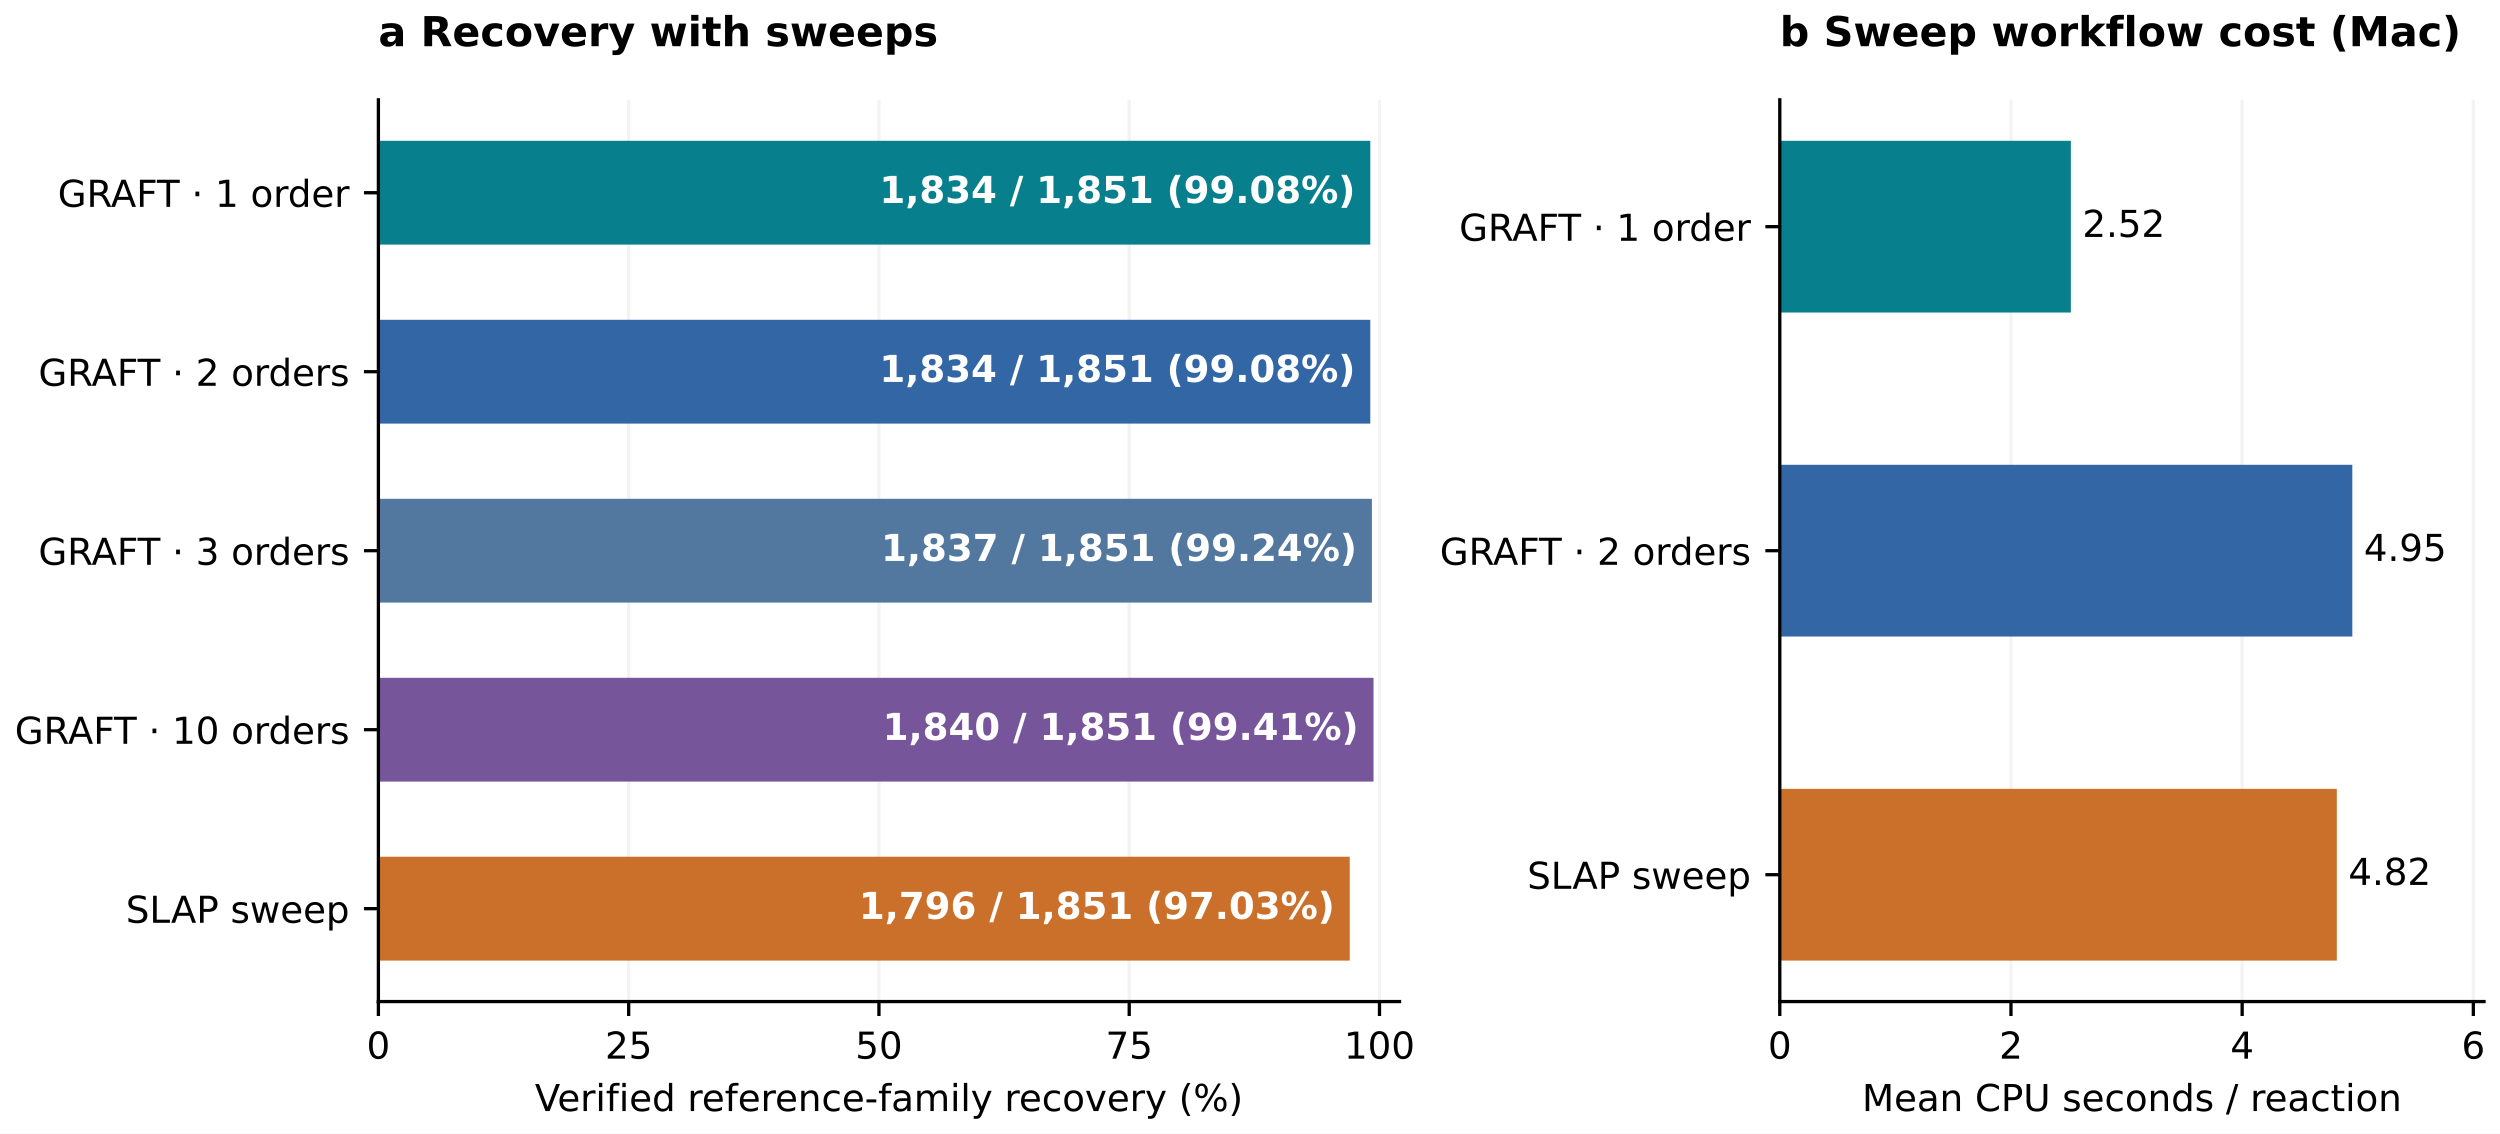
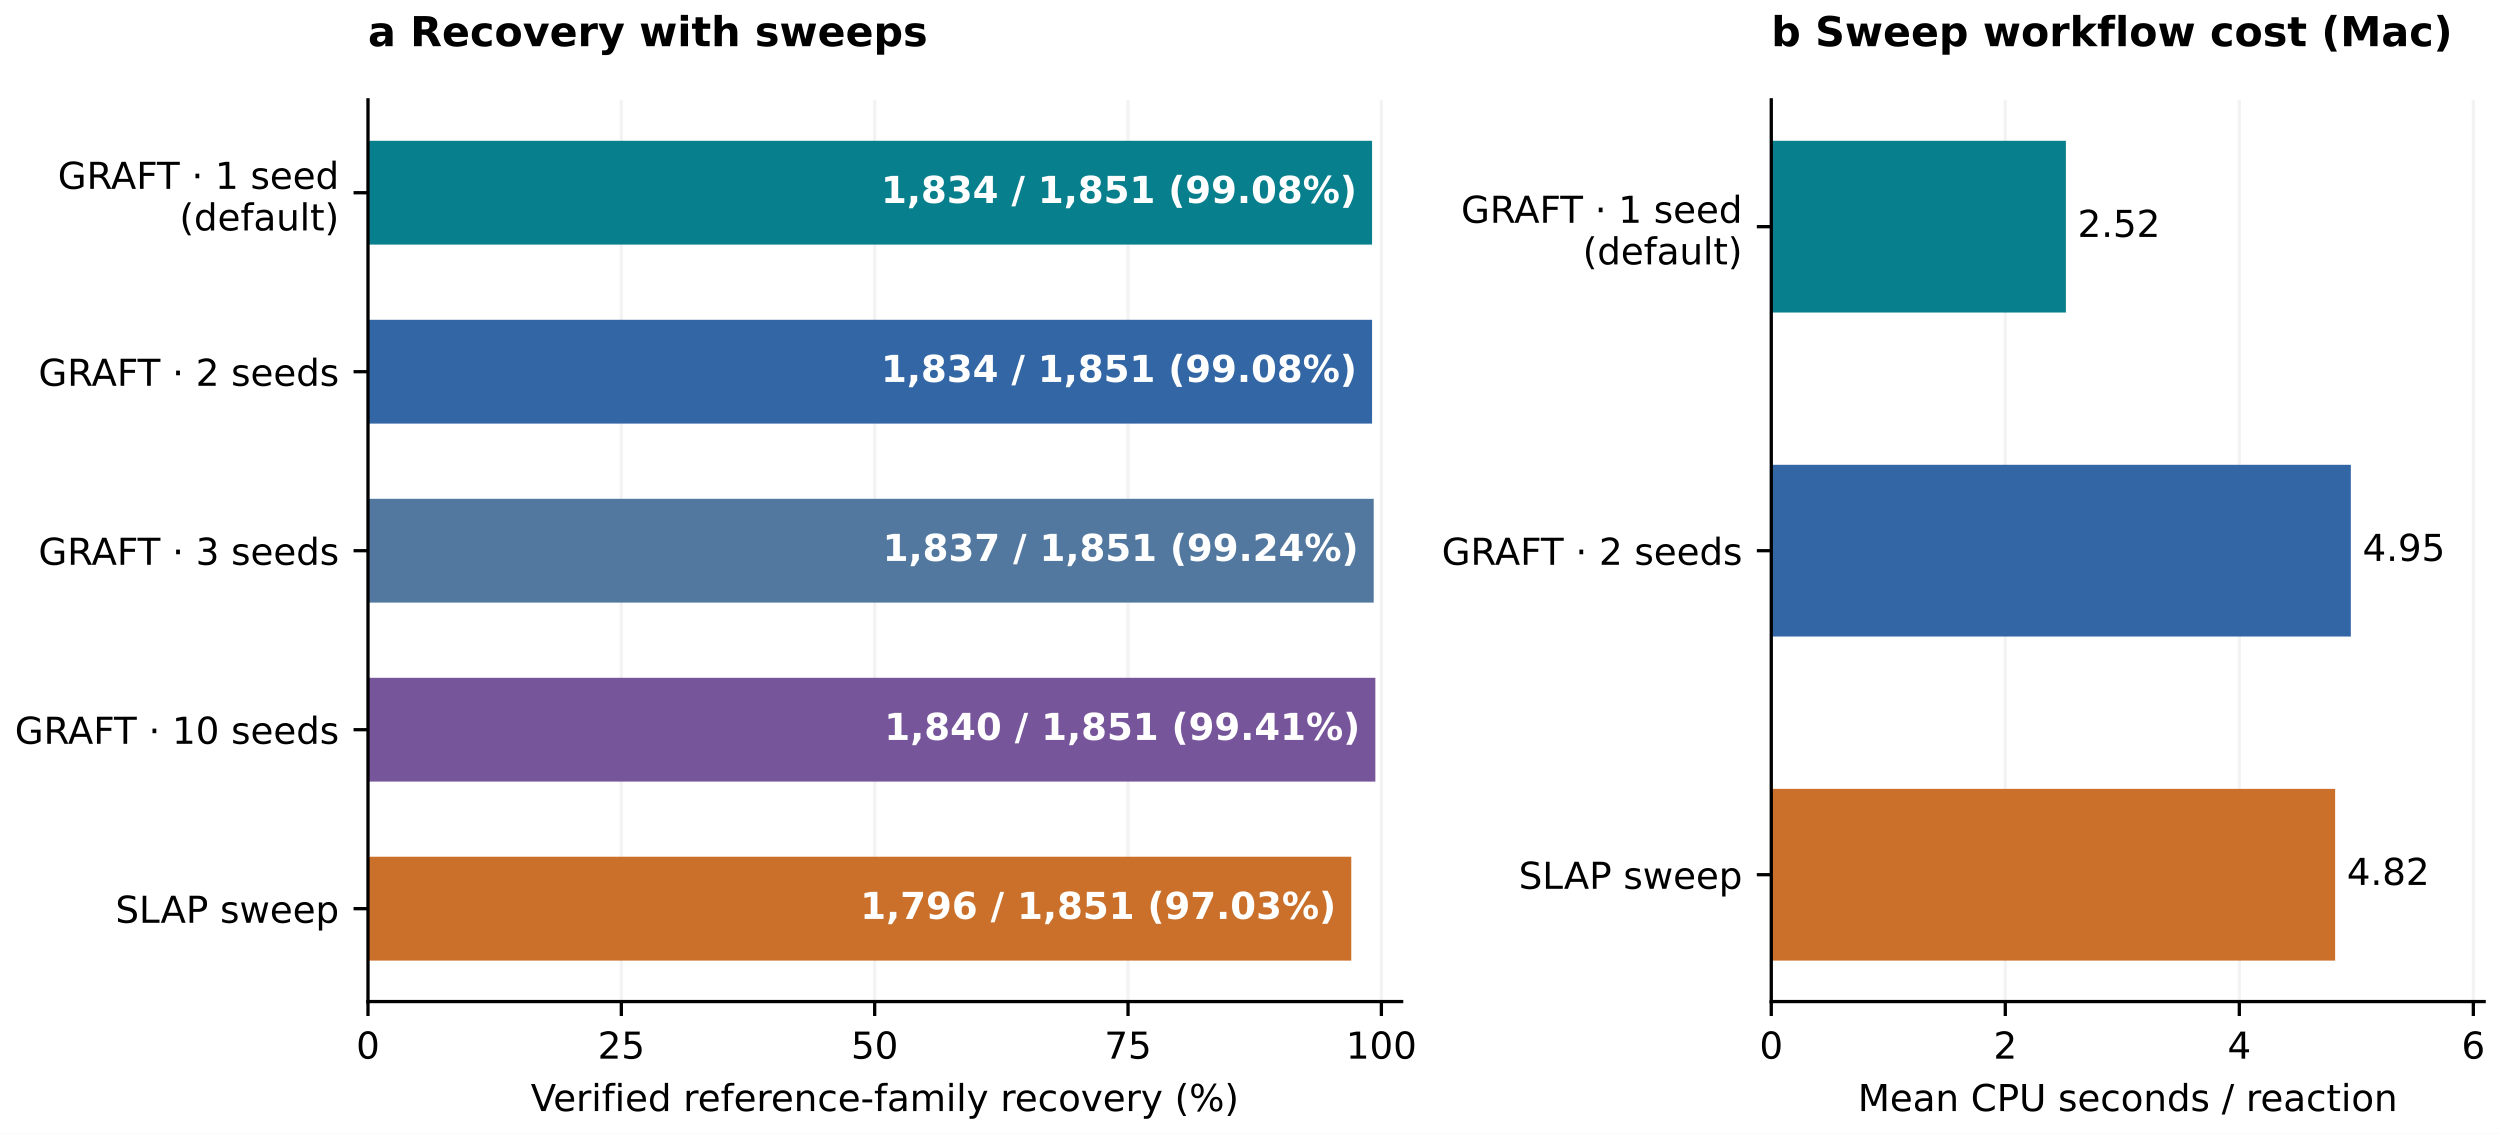
<svg xmlns="http://www.w3.org/2000/svg" xmlns:xlink="http://www.w3.org/1999/xlink" width="606pt" height="274.8pt" viewBox="0 0 606 274.8" version="1.1">
  <defs>
    <style type="text/css">*{stroke-linejoin: round; stroke-linecap: butt}</style>
  </defs>
  <g id="figure_1">
    <g id="patch_1">
      <path d="M 0 274.8  L 606 274.8  L 606 0  L 0 0  z " style="fill: #ffffff" />
    </g>
    <g id="axes_1">
      <g id="patch_2">
-         <path d="M 91.722 242.779  L 339.241 242.779  L 339.241 24.198  L 91.722 24.198  z " style="fill: #ffffff" />
+         <path d="M 89.2 242.779  L 339.758 242.779  L 339.758 24.198  L 89.2 24.198  z " style="fill: #ffffff" />
      </g>
      <g id="matplotlib.axis_1">
        <g id="xtick_1">
          <g id="line2d_1">
-             <path d="M 91.722 242.779  L 91.722 24.198  " clip-path="url(#p575fc1228e)" style="fill: none; stroke: #b0b0b0; stroke-opacity: 0.15; stroke-width: 0.8; stroke-linecap: square" />
+             <path d="M 89.2 242.779  L 89.2 24.198  " clip-path="url(#pf2087cbfb0)" style="fill: none; stroke: #b0b0b0; stroke-opacity: 0.15; stroke-width: 0.8; stroke-linecap: square" />
          </g>
          <g id="line2d_2">
            <defs>
-               <path id="mc0bd958070" d="M 0 0  L 0 3.5  " style="stroke: #000000; stroke-width: 0.8" />
+               <path id="md3968e73ae" d="M 0 0  L 0 3.5  " style="stroke: #000000; stroke-width: 0.8" />
            </defs>
            <g>
-               <use xlink:href="#mc0bd958070" x="91.722" y="242.779" style="stroke: #000000; stroke-width: 0.8" />
+               <use xlink:href="#md3968e73ae" x="89.2" y="242.779" style="stroke: #000000; stroke-width: 0.8" />
            </g>
          </g>
          <g id="text_1">
-             <text style="font-size: 9px; font-family: 'DejaVu Sans'; text-anchor: middle" x="91.722" y="256.617" transform="rotate(-0 91.72234 256.6175)">0</text>
+             <text style="font-size: 9px; font-family: 'DejaVu Sans'; text-anchor: middle" x="89.2" y="256.617" transform="rotate(-0 89.19953 256.6175)">0</text>
          </g>
        </g>
        <g id="xtick_2">
          <g id="line2d_3">
-             <path d="M 152.389 242.779  L 152.389 24.198  " clip-path="url(#p575fc1228e)" style="fill: none; stroke: #b0b0b0; stroke-opacity: 0.15; stroke-width: 0.8; stroke-linecap: square" />
+             <path d="M 150.611 242.779  L 150.611 24.198  " clip-path="url(#pf2087cbfb0)" style="fill: none; stroke: #b0b0b0; stroke-opacity: 0.15; stroke-width: 0.8; stroke-linecap: square" />
          </g>
          <g id="line2d_4">
            <g>
-               <use xlink:href="#mc0bd958070" x="152.389" y="242.779" style="stroke: #000000; stroke-width: 0.8" />
+               <use xlink:href="#md3968e73ae" x="150.611" y="242.779" style="stroke: #000000; stroke-width: 0.8" />
            </g>
          </g>
          <g id="text_2">
-             <text style="font-size: 9px; font-family: 'DejaVu Sans'; text-anchor: middle" x="152.389" y="256.617" transform="rotate(-0 152.3886 256.6175)">25</text>
+             <text style="font-size: 9px; font-family: 'DejaVu Sans'; text-anchor: middle" x="150.611" y="256.617" transform="rotate(-0 150.611 256.6175)">25</text>
          </g>
        </g>
        <g id="xtick_3">
          <g id="line2d_5">
-             <path d="M 213.055 242.779  L 213.055 24.198  " clip-path="url(#p575fc1228e)" style="fill: none; stroke: #b0b0b0; stroke-opacity: 0.15; stroke-width: 0.8; stroke-linecap: square" />
+             <path d="M 212.022 242.779  L 212.022 24.198  " clip-path="url(#pf2087cbfb0)" style="fill: none; stroke: #b0b0b0; stroke-opacity: 0.15; stroke-width: 0.8; stroke-linecap: square" />
          </g>
          <g id="line2d_6">
            <g>
-               <use xlink:href="#mc0bd958070" x="213.055" y="242.779" style="stroke: #000000; stroke-width: 0.8" />
+               <use xlink:href="#md3968e73ae" x="212.022" y="242.779" style="stroke: #000000; stroke-width: 0.8" />
            </g>
          </g>
          <g id="text_3">
-             <text style="font-size: 9px; font-family: 'DejaVu Sans'; text-anchor: middle" x="213.055" y="256.617" transform="rotate(-0 213.0549 256.6175)">50</text>
+             <text style="font-size: 9px; font-family: 'DejaVu Sans'; text-anchor: middle" x="212.022" y="256.617" transform="rotate(-0 212.0225 256.6175)">50</text>
          </g>
        </g>
        <g id="xtick_4">
          <g id="line2d_7">
-             <path d="M 273.721 242.779  L 273.721 24.198  " clip-path="url(#p575fc1228e)" style="fill: none; stroke: #b0b0b0; stroke-opacity: 0.15; stroke-width: 0.8; stroke-linecap: square" />
+             <path d="M 273.434 242.779  L 273.434 24.198  " clip-path="url(#pf2087cbfb0)" style="fill: none; stroke: #b0b0b0; stroke-opacity: 0.15; stroke-width: 0.8; stroke-linecap: square" />
          </g>
          <g id="line2d_8">
            <g>
-               <use xlink:href="#mc0bd958070" x="273.721" y="242.779" style="stroke: #000000; stroke-width: 0.8" />
+               <use xlink:href="#md3968e73ae" x="273.434" y="242.779" style="stroke: #000000; stroke-width: 0.8" />
            </g>
          </g>
          <g id="text_4">
-             <text style="font-size: 9px; font-family: 'DejaVu Sans'; text-anchor: middle" x="273.721" y="256.617" transform="rotate(-0 273.7212 256.6175)">75</text>
+             <text style="font-size: 9px; font-family: 'DejaVu Sans'; text-anchor: middle" x="273.434" y="256.617" transform="rotate(-0 273.4339 256.6175)">75</text>
          </g>
        </g>
        <g id="xtick_5">
          <g id="line2d_9">
-             <path d="M 334.388 242.779  L 334.388 24.198  " clip-path="url(#p575fc1228e)" style="fill: none; stroke: #b0b0b0; stroke-opacity: 0.15; stroke-width: 0.8; stroke-linecap: square" />
+             <path d="M 334.845 242.779  L 334.845 24.198  " clip-path="url(#pf2087cbfb0)" style="fill: none; stroke: #b0b0b0; stroke-opacity: 0.15; stroke-width: 0.8; stroke-linecap: square" />
          </g>
          <g id="line2d_10">
            <g>
-               <use xlink:href="#mc0bd958070" x="334.388" y="242.779" style="stroke: #000000; stroke-width: 0.8" />
+               <use xlink:href="#md3968e73ae" x="334.845" y="242.779" style="stroke: #000000; stroke-width: 0.8" />
            </g>
          </g>
          <g id="text_5">
-             <text style="font-size: 9px; font-family: 'DejaVu Sans'; text-anchor: middle" x="334.388" y="256.617" transform="rotate(-0 334.3875 256.6175)">100</text>
+             <text style="font-size: 9px; font-family: 'DejaVu Sans'; text-anchor: middle" x="334.845" y="256.617" transform="rotate(-0 334.8454 256.6175)">100</text>
          </g>
        </g>
        <g id="text_6">
-           <text style="font-size: 9px; font-family: 'DejaVu Sans'; text-anchor: middle" x="215.482" y="269.328" transform="rotate(-0 215.4816 269.3278)">Verified reference-family recovery (%)</text>
+           <text style="font-size: 9px; font-family: 'DejaVu Sans'; text-anchor: middle" x="214.479" y="269.328" transform="rotate(-0 214.4789 269.3278)">Verified reference-family recovery (%)</text>
        </g>
      </g>
      <g id="matplotlib.axis_2">
        <g id="ytick_1">
          <g id="line2d_11">
            <defs>
-               <path id="m242bc04777" d="M 0 0  L -3.5 0  " style="stroke: #000000; stroke-width: 0.8" />
+               <path id="m961185bd92" d="M 0 0  L -3.5 0  " style="stroke: #000000; stroke-width: 0.8" />
            </defs>
            <g>
-               <use xlink:href="#m242bc04777" x="91.722" y="46.716" style="stroke: #000000; stroke-width: 0.8" />
+               <use xlink:href="#m961185bd92" x="89.2" y="46.716" style="stroke: #000000; stroke-width: 0.8" />
            </g>
          </g>
          <g id="text_7">
-             <text style="font-size: 9px; font-family: 'DejaVu Sans'; text-anchor: end" x="84.722" y="50.135" transform="rotate(-0 84.72234 50.13525)">GRAFT · 1 order</text>
+             <text style="font-size: 9px; font-family: 'DejaVu Sans'" transform="translate(14.01469 45.7801)">GRAFT · 1 seed</text>
+             <text style="font-size: 9px; font-family: 'DejaVu Sans'" transform="translate(43.50937 55.85813)">(default)</text>
          </g>
        </g>
        <g id="ytick_2">
          <g id="line2d_12">
            <g>
-               <use xlink:href="#m242bc04777" x="91.722" y="90.102" style="stroke: #000000; stroke-width: 0.8" />
+               <use xlink:href="#m961185bd92" x="89.2" y="90.102" style="stroke: #000000; stroke-width: 0.8" />
            </g>
          </g>
          <g id="text_8">
-             <text style="font-size: 9px; font-family: 'DejaVu Sans'; text-anchor: end" x="84.722" y="93.522" transform="rotate(-0 84.72234 93.52161)">GRAFT · 2 orders</text>
+             <text style="font-size: 9px; font-family: 'DejaVu Sans'; text-anchor: end" x="82.2" y="93.522" transform="rotate(-0 82.19953 93.52161)">GRAFT · 2 seeds</text>
          </g>
        </g>
        <g id="ytick_3">
          <g id="line2d_13">
            <g>
-               <use xlink:href="#m242bc04777" x="91.722" y="133.489" style="stroke: #000000; stroke-width: 0.8" />
+               <use xlink:href="#m961185bd92" x="89.2" y="133.489" style="stroke: #000000; stroke-width: 0.8" />
            </g>
          </g>
          <g id="text_9">
-             <text style="font-size: 9px; font-family: 'DejaVu Sans'; text-anchor: end" x="84.722" y="136.908" transform="rotate(-0 84.72234 136.908)">GRAFT · 3 orders</text>
+             <text style="font-size: 9px; font-family: 'DejaVu Sans'; text-anchor: end" x="82.2" y="136.908" transform="rotate(-0 82.19953 136.908)">GRAFT · 3 seeds</text>
          </g>
        </g>
        <g id="ytick_4">
          <g id="line2d_14">
            <g>
-               <use xlink:href="#m242bc04777" x="91.722" y="176.875" style="stroke: #000000; stroke-width: 0.8" />
+               <use xlink:href="#m961185bd92" x="89.2" y="176.875" style="stroke: #000000; stroke-width: 0.8" />
            </g>
          </g>
          <g id="text_10">
-             <text style="font-size: 9px; font-family: 'DejaVu Sans'; text-anchor: end" x="84.722" y="180.294" transform="rotate(-0 84.72234 180.2943)">GRAFT · 10 orders</text>
+             <text style="font-size: 9px; font-family: 'DejaVu Sans'; text-anchor: end" x="82.2" y="180.294" transform="rotate(-0 82.19953 180.2943)">GRAFT · 10 seeds</text>
          </g>
        </g>
        <g id="ytick_5">
          <g id="line2d_15">
            <g>
-               <use xlink:href="#m242bc04777" x="91.722" y="220.261" style="stroke: #000000; stroke-width: 0.8" />
+               <use xlink:href="#m961185bd92" x="89.2" y="220.261" style="stroke: #000000; stroke-width: 0.8" />
            </g>
          </g>
          <g id="text_11">
-             <text style="font-size: 9px; font-family: 'DejaVu Sans'; text-anchor: end" x="84.722" y="223.681" transform="rotate(-0 84.72234 223.6807)">SLAP sweep</text>
+             <text style="font-size: 9px; font-family: 'DejaVu Sans'; text-anchor: end" x="82.2" y="223.681" transform="rotate(-0 82.19953 223.6807)">SLAP sweep</text>
          </g>
        </g>
      </g>
      <g id="patch_3">
-         <path d="M 91.722 34.134  L 332.159 34.134  L 332.159 59.298  L 91.722 59.298  z " clip-path="url(#p575fc1228e)" style="fill: #087f8c" />
+         <path d="M 89.2 34.134  L 332.589 34.134  L 332.589 59.298  L 89.2 59.298  z " clip-path="url(#pf2087cbfb0)" style="fill: #087f8c" />
      </g>
      <g id="patch_4">
-         <path d="M 91.722 77.52  L 332.159 77.52  L 332.159 102.684  L 91.722 102.684  z " clip-path="url(#p575fc1228e)" style="fill: #3366a5" />
+         <path d="M 89.2 77.52  L 332.589 77.52  L 332.589 102.684  L 89.2 102.684  z " clip-path="url(#pf2087cbfb0)" style="fill: #3366a5" />
      </g>
      <g id="patch_5">
-         <path d="M 91.722 120.907  L 332.552 120.907  L 332.552 146.071  L 91.722 146.071  z " clip-path="url(#p575fc1228e)" style="fill: #52789f" />
+         <path d="M 89.2 120.907  L 332.987 120.907  L 332.987 146.071  L 89.2 146.071  z " clip-path="url(#pf2087cbfb0)" style="fill: #52789f" />
      </g>
      <g id="patch_6">
-         <path d="M 91.722 164.293  L 332.945 164.293  L 332.945 189.457  L 91.722 189.457  z " clip-path="url(#p575fc1228e)" style="fill: #77559b" />
+         <path d="M 89.2 164.293  L 333.386 164.293  L 333.386 189.457  L 89.2 189.457  z " clip-path="url(#pf2087cbfb0)" style="fill: #77559b" />
      </g>
      <g id="patch_7">
-         <path d="M 91.722 207.679  L 327.177 207.679  L 327.177 232.843  L 91.722 232.843  z " clip-path="url(#p575fc1228e)" style="fill: #cb702a" />
+         <path d="M 89.2 207.679  L 327.546 207.679  L 327.546 232.843  L 89.2 232.843  z " clip-path="url(#pf2087cbfb0)" style="fill: #cb702a" />
      </g>
      <g id="patch_8">
-         <path d="M 91.722 242.779  L 91.722 24.198  " style="fill: none; stroke: #000000; stroke-width: 0.8; stroke-linejoin: miter; stroke-linecap: square" />
+         <path d="M 89.2 242.779  L 89.2 24.198  " style="fill: none; stroke: #000000; stroke-width: 0.8; stroke-linejoin: miter; stroke-linecap: square" />
      </g>
      <g id="patch_9">
-         <path d="M 91.722 242.779  L 339.241 242.779  " style="fill: none; stroke: #000000; stroke-width: 0.8; stroke-linejoin: miter; stroke-linecap: square" />
+         <path d="M 89.2 242.779  L 339.758 242.779  " style="fill: none; stroke: #000000; stroke-width: 0.8; stroke-linejoin: miter; stroke-linecap: square" />
      </g>
      <g id="text_12">
-         <text style="font-weight: 700; font-size: 9px; font-family: 'DejaVu Sans'; text-anchor: end; fill: #ffffff" x="328.519" y="49.199" transform="rotate(-0 328.5188 49.19939)">1,834 / 1,851  (99.08%)</text>
+         <text style="font-weight: 700; font-size: 9px; font-family: 'DejaVu Sans'; text-anchor: end; fill: #ffffff" x="328.905" y="49.199" transform="rotate(-0 328.9046 49.19939)">1,834 / 1,851  (99.08%)</text>
      </g>
      <g id="text_13">
-         <text style="font-weight: 700; font-size: 9px; font-family: 'DejaVu Sans'; text-anchor: end; fill: #ffffff" x="328.519" y="92.586" transform="rotate(-0 328.5188 92.58575)">1,834 / 1,851  (99.08%)</text>
+         <text style="font-weight: 700; font-size: 9px; font-family: 'DejaVu Sans'; text-anchor: end; fill: #ffffff" x="328.905" y="92.586" transform="rotate(-0 328.9046 92.58575)">1,834 / 1,851  (99.08%)</text>
      </g>
      <g id="text_14">
-         <text style="font-weight: 700; font-size: 9px; font-family: 'DejaVu Sans'; text-anchor: end; fill: #ffffff" x="328.912" y="135.972" transform="rotate(-0 328.9121 135.9721)">1,837 / 1,851  (99.24%)</text>
+         <text style="font-weight: 700; font-size: 9px; font-family: 'DejaVu Sans'; text-anchor: end; fill: #ffffff" x="329.303" y="135.972" transform="rotate(-0 329.3028 135.9721)">1,837 / 1,851  (99.24%)</text>
      </g>
      <g id="text_15">
-         <text style="font-weight: 700; font-size: 9px; font-family: 'DejaVu Sans'; text-anchor: end; fill: #ffffff" x="329.305" y="179.358" transform="rotate(-0 329.3054 179.3585)">1,840 / 1,851  (99.41%)</text>
+         <text style="font-weight: 700; font-size: 9px; font-family: 'DejaVu Sans'; text-anchor: end; fill: #ffffff" x="329.701" y="179.358" transform="rotate(-0 329.7009 179.3585)">1,840 / 1,851  (99.41%)</text>
      </g>
      <g id="text_16">
-         <text style="font-weight: 700; font-size: 9px; font-family: 'DejaVu Sans'; text-anchor: end; fill: #ffffff" x="323.537" y="222.745" transform="rotate(-0 323.5371 222.7448)">1,796 / 1,851  (97.03%)</text>
+         <text style="font-weight: 700; font-size: 9px; font-family: 'DejaVu Sans'; text-anchor: end; fill: #ffffff" x="323.862" y="222.745" transform="rotate(-0 323.8617 222.7448)">1,796 / 1,851  (97.03%)</text>
      </g>
      <g id="text_17">
-         <text style="font-weight: 700; font-size: 10px; font-family: 'DejaVu Sans'; text-anchor: start" x="91.722" y="11.198" transform="rotate(-0 91.72234 11.19844)">a  Recovery with sweeps</text>
+         <text style="font-weight: 700; font-size: 10px; font-family: 'DejaVu Sans'; text-anchor: start" x="89.2" y="11.198" transform="rotate(-0 89.19953 11.19844)">a  Recovery with sweeps</text>
      </g>
    </g>
    <g id="axes_2">
      <g id="patch_10">
-         <path d="M 431.421 242.779  L 602.123 242.779  L 602.123 24.198  L 431.421 24.198  z " style="fill: #ffffff" />
+         <path d="M 429.356 242.779  L 602.155 242.779  L 602.155 24.198  L 429.356 24.198  z " style="fill: #ffffff" />
      </g>
      <g id="matplotlib.axis_3">
        <g id="xtick_6">
          <g id="line2d_16">
-             <path d="M 431.421 242.779  L 431.421 24.198  " clip-path="url(#p27c5a3e3d3)" style="fill: none; stroke: #b0b0b0; stroke-opacity: 0.15; stroke-width: 0.8; stroke-linecap: square" />
+             <path d="M 429.356 242.779  L 429.356 24.198  " clip-path="url(#pd94e3d73d4)" style="fill: none; stroke: #b0b0b0; stroke-opacity: 0.15; stroke-width: 0.8; stroke-linecap: square" />
          </g>
          <g id="line2d_17">
            <g>
-               <use xlink:href="#mc0bd958070" x="431.421" y="242.779" style="stroke: #000000; stroke-width: 0.8" />
+               <use xlink:href="#md3968e73ae" x="429.356" y="242.779" style="stroke: #000000; stroke-width: 0.8" />
            </g>
          </g>
          <g id="text_18">
-             <text style="font-size: 9px; font-family: 'DejaVu Sans'; text-anchor: middle" x="431.421" y="256.617" transform="rotate(-0 431.421 256.6175)">0</text>
+             <text style="font-size: 9px; font-family: 'DejaVu Sans'; text-anchor: middle" x="429.356" y="256.617" transform="rotate(-0 429.356 256.6175)">0</text>
          </g>
        </g>
        <g id="xtick_7">
          <g id="line2d_18">
-             <path d="M 487.459 242.779  L 487.459 24.198  " clip-path="url(#p27c5a3e3d3)" style="fill: none; stroke: #b0b0b0; stroke-opacity: 0.15; stroke-width: 0.8; stroke-linecap: square" />
+             <path d="M 486.083 242.779  L 486.083 24.198  " clip-path="url(#pd94e3d73d4)" style="fill: none; stroke: #b0b0b0; stroke-opacity: 0.15; stroke-width: 0.8; stroke-linecap: square" />
          </g>
          <g id="line2d_19">
            <g>
-               <use xlink:href="#mc0bd958070" x="487.459" y="242.779" style="stroke: #000000; stroke-width: 0.8" />
+               <use xlink:href="#md3968e73ae" x="486.083" y="242.779" style="stroke: #000000; stroke-width: 0.8" />
            </g>
          </g>
          <g id="text_19">
-             <text style="font-size: 9px; font-family: 'DejaVu Sans'; text-anchor: middle" x="487.459" y="256.617" transform="rotate(-0 487.4595 256.6175)">2</text>
+             <text style="font-size: 9px; font-family: 'DejaVu Sans'; text-anchor: middle" x="486.083" y="256.617" transform="rotate(-0 486.0828 256.6175)">2</text>
          </g>
        </g>
        <g id="xtick_8">
          <g id="line2d_20">
-             <path d="M 543.498 242.779  L 543.498 24.198  " clip-path="url(#p27c5a3e3d3)" style="fill: none; stroke: #b0b0b0; stroke-opacity: 0.15; stroke-width: 0.8; stroke-linecap: square" />
+             <path d="M 542.81 242.779  L 542.81 24.198  " clip-path="url(#pd94e3d73d4)" style="fill: none; stroke: #b0b0b0; stroke-opacity: 0.15; stroke-width: 0.8; stroke-linecap: square" />
          </g>
          <g id="line2d_21">
            <g>
-               <use xlink:href="#mc0bd958070" x="543.498" y="242.779" style="stroke: #000000; stroke-width: 0.8" />
+               <use xlink:href="#md3968e73ae" x="542.81" y="242.779" style="stroke: #000000; stroke-width: 0.8" />
            </g>
          </g>
          <g id="text_20">
-             <text style="font-size: 9px; font-family: 'DejaVu Sans'; text-anchor: middle" x="543.498" y="256.617" transform="rotate(-0 543.4979 256.6175)">4</text>
+             <text style="font-size: 9px; font-family: 'DejaVu Sans'; text-anchor: middle" x="542.81" y="256.617" transform="rotate(-0 542.8096 256.6175)">4</text>
          </g>
        </g>
        <g id="xtick_9">
          <g id="line2d_22">
-             <path d="M 599.536 242.779  L 599.536 24.198  " clip-path="url(#p27c5a3e3d3)" style="fill: none; stroke: #b0b0b0; stroke-opacity: 0.15; stroke-width: 0.8; stroke-linecap: square" />
+             <path d="M 599.536 242.779  L 599.536 24.198  " clip-path="url(#pd94e3d73d4)" style="fill: none; stroke: #b0b0b0; stroke-opacity: 0.15; stroke-width: 0.8; stroke-linecap: square" />
          </g>
          <g id="line2d_23">
            <g>
-               <use xlink:href="#mc0bd958070" x="599.536" y="242.779" style="stroke: #000000; stroke-width: 0.8" />
+               <use xlink:href="#md3968e73ae" x="599.536" y="242.779" style="stroke: #000000; stroke-width: 0.8" />
            </g>
          </g>
          <g id="text_21">
            <text style="font-size: 9px; font-family: 'DejaVu Sans'; text-anchor: middle" x="599.536" y="256.617" transform="rotate(-0 599.5364 256.6175)">6</text>
          </g>
        </g>
        <g id="text_22">
-           <text style="font-size: 9px; font-family: 'DejaVu Sans'; text-anchor: middle" x="516.772" y="269.328" transform="rotate(-0 516.7722 269.3278)">Mean CPU seconds / reaction</text>
+           <text style="font-size: 9px; font-family: 'DejaVu Sans'; text-anchor: middle" x="515.756" y="269.328" transform="rotate(-0 515.7556 269.3278)">Mean CPU seconds / reaction</text>
        </g>
      </g>
      <g id="matplotlib.axis_4">
        <g id="ytick_6">
          <g id="line2d_24">
            <g>
-               <use xlink:href="#m242bc04777" x="431.421" y="54.947" style="stroke: #000000; stroke-width: 0.8" />
+               <use xlink:href="#m961185bd92" x="429.356" y="54.947" style="stroke: #000000; stroke-width: 0.8" />
            </g>
          </g>
          <g id="text_23">
-             <text style="font-size: 9px; font-family: 'DejaVu Sans'; text-anchor: end" x="424.421" y="58.367" transform="rotate(-0 424.421 58.36666)">GRAFT · 1 order</text>
+             <text style="font-size: 9px; font-family: 'DejaVu Sans'" transform="translate(354.1712 54.0115)">GRAFT · 1 seed</text>
+             <text style="font-size: 9px; font-family: 'DejaVu Sans'" transform="translate(383.6659 64.08953)">(default)</text>
          </g>
        </g>
        <g id="ytick_7">
          <g id="line2d_25">
            <g>
-               <use xlink:href="#m242bc04777" x="431.421" y="133.489" style="stroke: #000000; stroke-width: 0.8" />
+               <use xlink:href="#m961185bd92" x="429.356" y="133.489" style="stroke: #000000; stroke-width: 0.8" />
            </g>
          </g>
          <g id="text_24">
-             <text style="font-size: 9px; font-family: 'DejaVu Sans'; text-anchor: end" x="424.421" y="136.908" transform="rotate(-0 424.421 136.908)">GRAFT · 2 orders</text>
+             <text style="font-size: 9px; font-family: 'DejaVu Sans'; text-anchor: end" x="422.356" y="136.908" transform="rotate(-0 422.356 136.908)">GRAFT · 2 seeds</text>
          </g>
        </g>
        <g id="ytick_8">
          <g id="line2d_26">
            <g>
-               <use xlink:href="#m242bc04777" x="431.421" y="212.03" style="stroke: #000000; stroke-width: 0.8" />
+               <use xlink:href="#m961185bd92" x="429.356" y="212.03" style="stroke: #000000; stroke-width: 0.8" />
            </g>
          </g>
          <g id="text_25">
-             <text style="font-size: 9px; font-family: 'DejaVu Sans'; text-anchor: end" x="424.421" y="215.449" transform="rotate(-0 424.421 215.4493)">SLAP sweep</text>
+             <text style="font-size: 9px; font-family: 'DejaVu Sans'; text-anchor: end" x="422.356" y="215.449" transform="rotate(-0 422.356 215.4493)">SLAP sweep</text>
          </g>
        </g>
      </g>
      <g id="patch_11">
-         <path d="M 431.421 34.134  L 501.974 34.134  L 501.974 75.761  L 431.421 75.761  z " clip-path="url(#p27c5a3e3d3)" style="fill: #087f8c" />
+         <path d="M 429.356 34.134  L 500.775 34.134  L 500.775 75.761  L 429.356 75.761  z " clip-path="url(#pd94e3d73d4)" style="fill: #087f8c" />
      </g>
      <g id="patch_12">
-         <path d="M 431.421 112.675  L 570.203 112.675  L 570.203 154.302  L 431.421 154.302  z " clip-path="url(#p27c5a3e3d3)" style="fill: #3366a5" />
+         <path d="M 429.356 112.675  L 569.843 112.675  L 569.843 154.302  L 429.356 154.302  z " clip-path="url(#pd94e3d73d4)" style="fill: #3366a5" />
      </g>
      <g id="patch_13">
-         <path d="M 431.421 191.217  L 566.445 191.217  L 566.445 232.843  L 431.421 232.843  z " clip-path="url(#p27c5a3e3d3)" style="fill: #cb702a" />
+         <path d="M 429.356 191.217  L 566.038 191.217  L 566.038 232.843  L 429.356 232.843  z " clip-path="url(#pd94e3d73d4)" style="fill: #cb702a" />
      </g>
      <g id="patch_14">
-         <path d="M 431.421 242.779  L 431.421 24.198  " style="fill: none; stroke: #000000; stroke-width: 0.8; stroke-linejoin: miter; stroke-linecap: square" />
+         <path d="M 429.356 242.779  L 429.356 24.198  " style="fill: none; stroke: #000000; stroke-width: 0.8; stroke-linejoin: miter; stroke-linecap: square" />
      </g>
      <g id="patch_15">
-         <path d="M 431.421 242.779  L 602.123 242.779  " style="fill: none; stroke: #000000; stroke-width: 0.8; stroke-linejoin: miter; stroke-linecap: square" />
+         <path d="M 429.356 242.779  L 602.155 242.779  " style="fill: none; stroke: #000000; stroke-width: 0.8; stroke-linejoin: miter; stroke-linecap: square" />
      </g>
      <g id="text_26">
-         <text style="font-size: 9px; font-family: 'DejaVu Sans'; text-anchor: start" x="504.775" y="57.431" transform="rotate(-0 504.7754 57.4308)">2.52</text>
+         <text style="font-size: 9px; font-family: 'DejaVu Sans'; text-anchor: start" x="503.611" y="57.431" transform="rotate(-0 503.6115 57.4308)">2.52</text>
      </g>
      <g id="text_27">
-         <text style="font-size: 9px; font-family: 'DejaVu Sans'; text-anchor: start" x="573.005" y="135.972" transform="rotate(-0 573.0054 135.9721)">4.95</text>
+         <text style="font-size: 9px; font-family: 'DejaVu Sans'; text-anchor: start" x="572.679" y="135.972" transform="rotate(-0 572.6795 135.9721)">4.95</text>
      </g>
      <g id="text_28">
-         <text style="font-size: 9px; font-family: 'DejaVu Sans'; text-anchor: start" x="569.247" y="214.513" transform="rotate(-0 569.2468 214.5134)">4.82</text>
+         <text style="font-size: 9px; font-family: 'DejaVu Sans'; text-anchor: start" x="568.875" y="214.513" transform="rotate(-0 568.8748 214.5134)">4.82</text>
      </g>
      <g id="text_29">
-         <text style="font-weight: 700; font-size: 10px; font-family: 'DejaVu Sans'; text-anchor: start" x="431.421" y="11.198" transform="rotate(-0 431.421 11.19844)">b  Sweep workflow cost (Mac)</text>
+         <text style="font-weight: 700; font-size: 10px; font-family: 'DejaVu Sans'; text-anchor: start" x="429.356" y="11.198" transform="rotate(-0 429.356 11.19844)">b  Sweep workflow cost (Mac)</text>
      </g>
    </g>
  </g>
  <defs>
-     <clipPath id="p575fc1228e">
-       <rect x="91.722" y="24.198" width="247.518" height="218.58" />
+     <clipPath id="pf2087cbfb0">
+       <rect x="89.2" y="24.198" width="250.559" height="218.58" />
    </clipPath>
-     <clipPath id="p27c5a3e3d3">
-       <rect x="431.421" y="24.198" width="170.702" height="218.58" />
+     <clipPath id="pd94e3d73d4">
+       <rect x="429.356" y="24.198" width="172.799" height="218.58" />
    </clipPath>
  </defs>
</svg>
